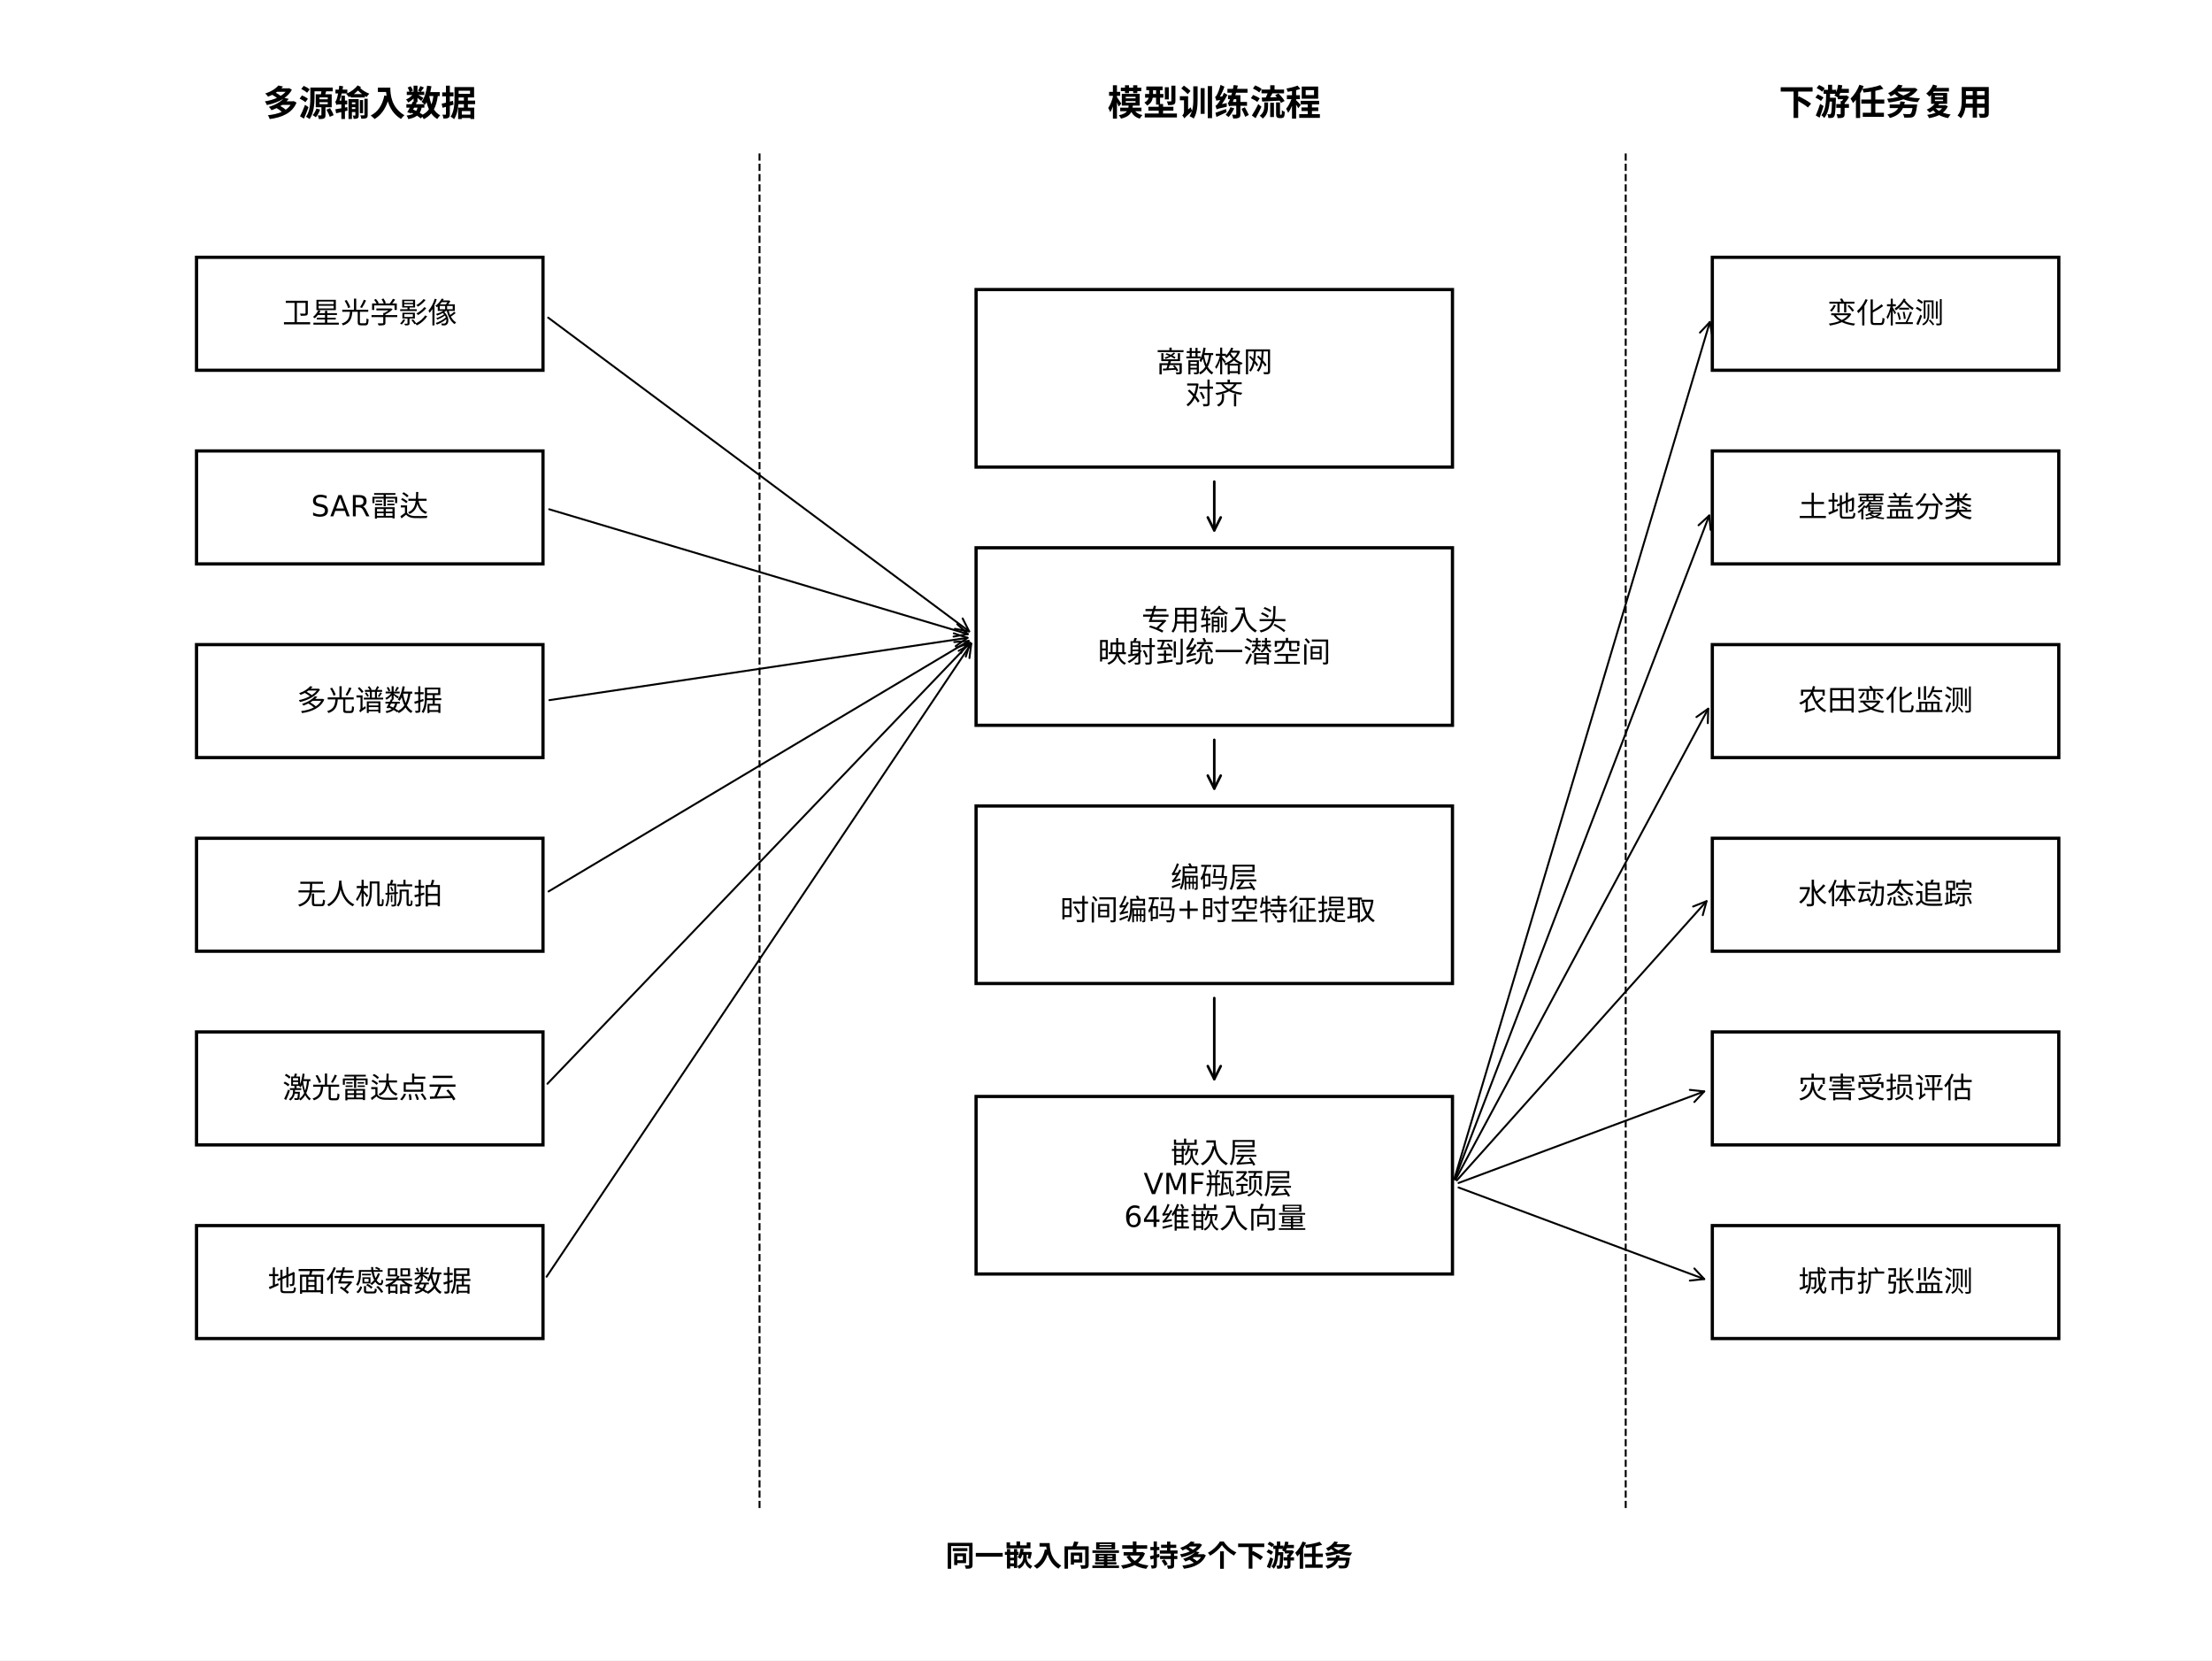
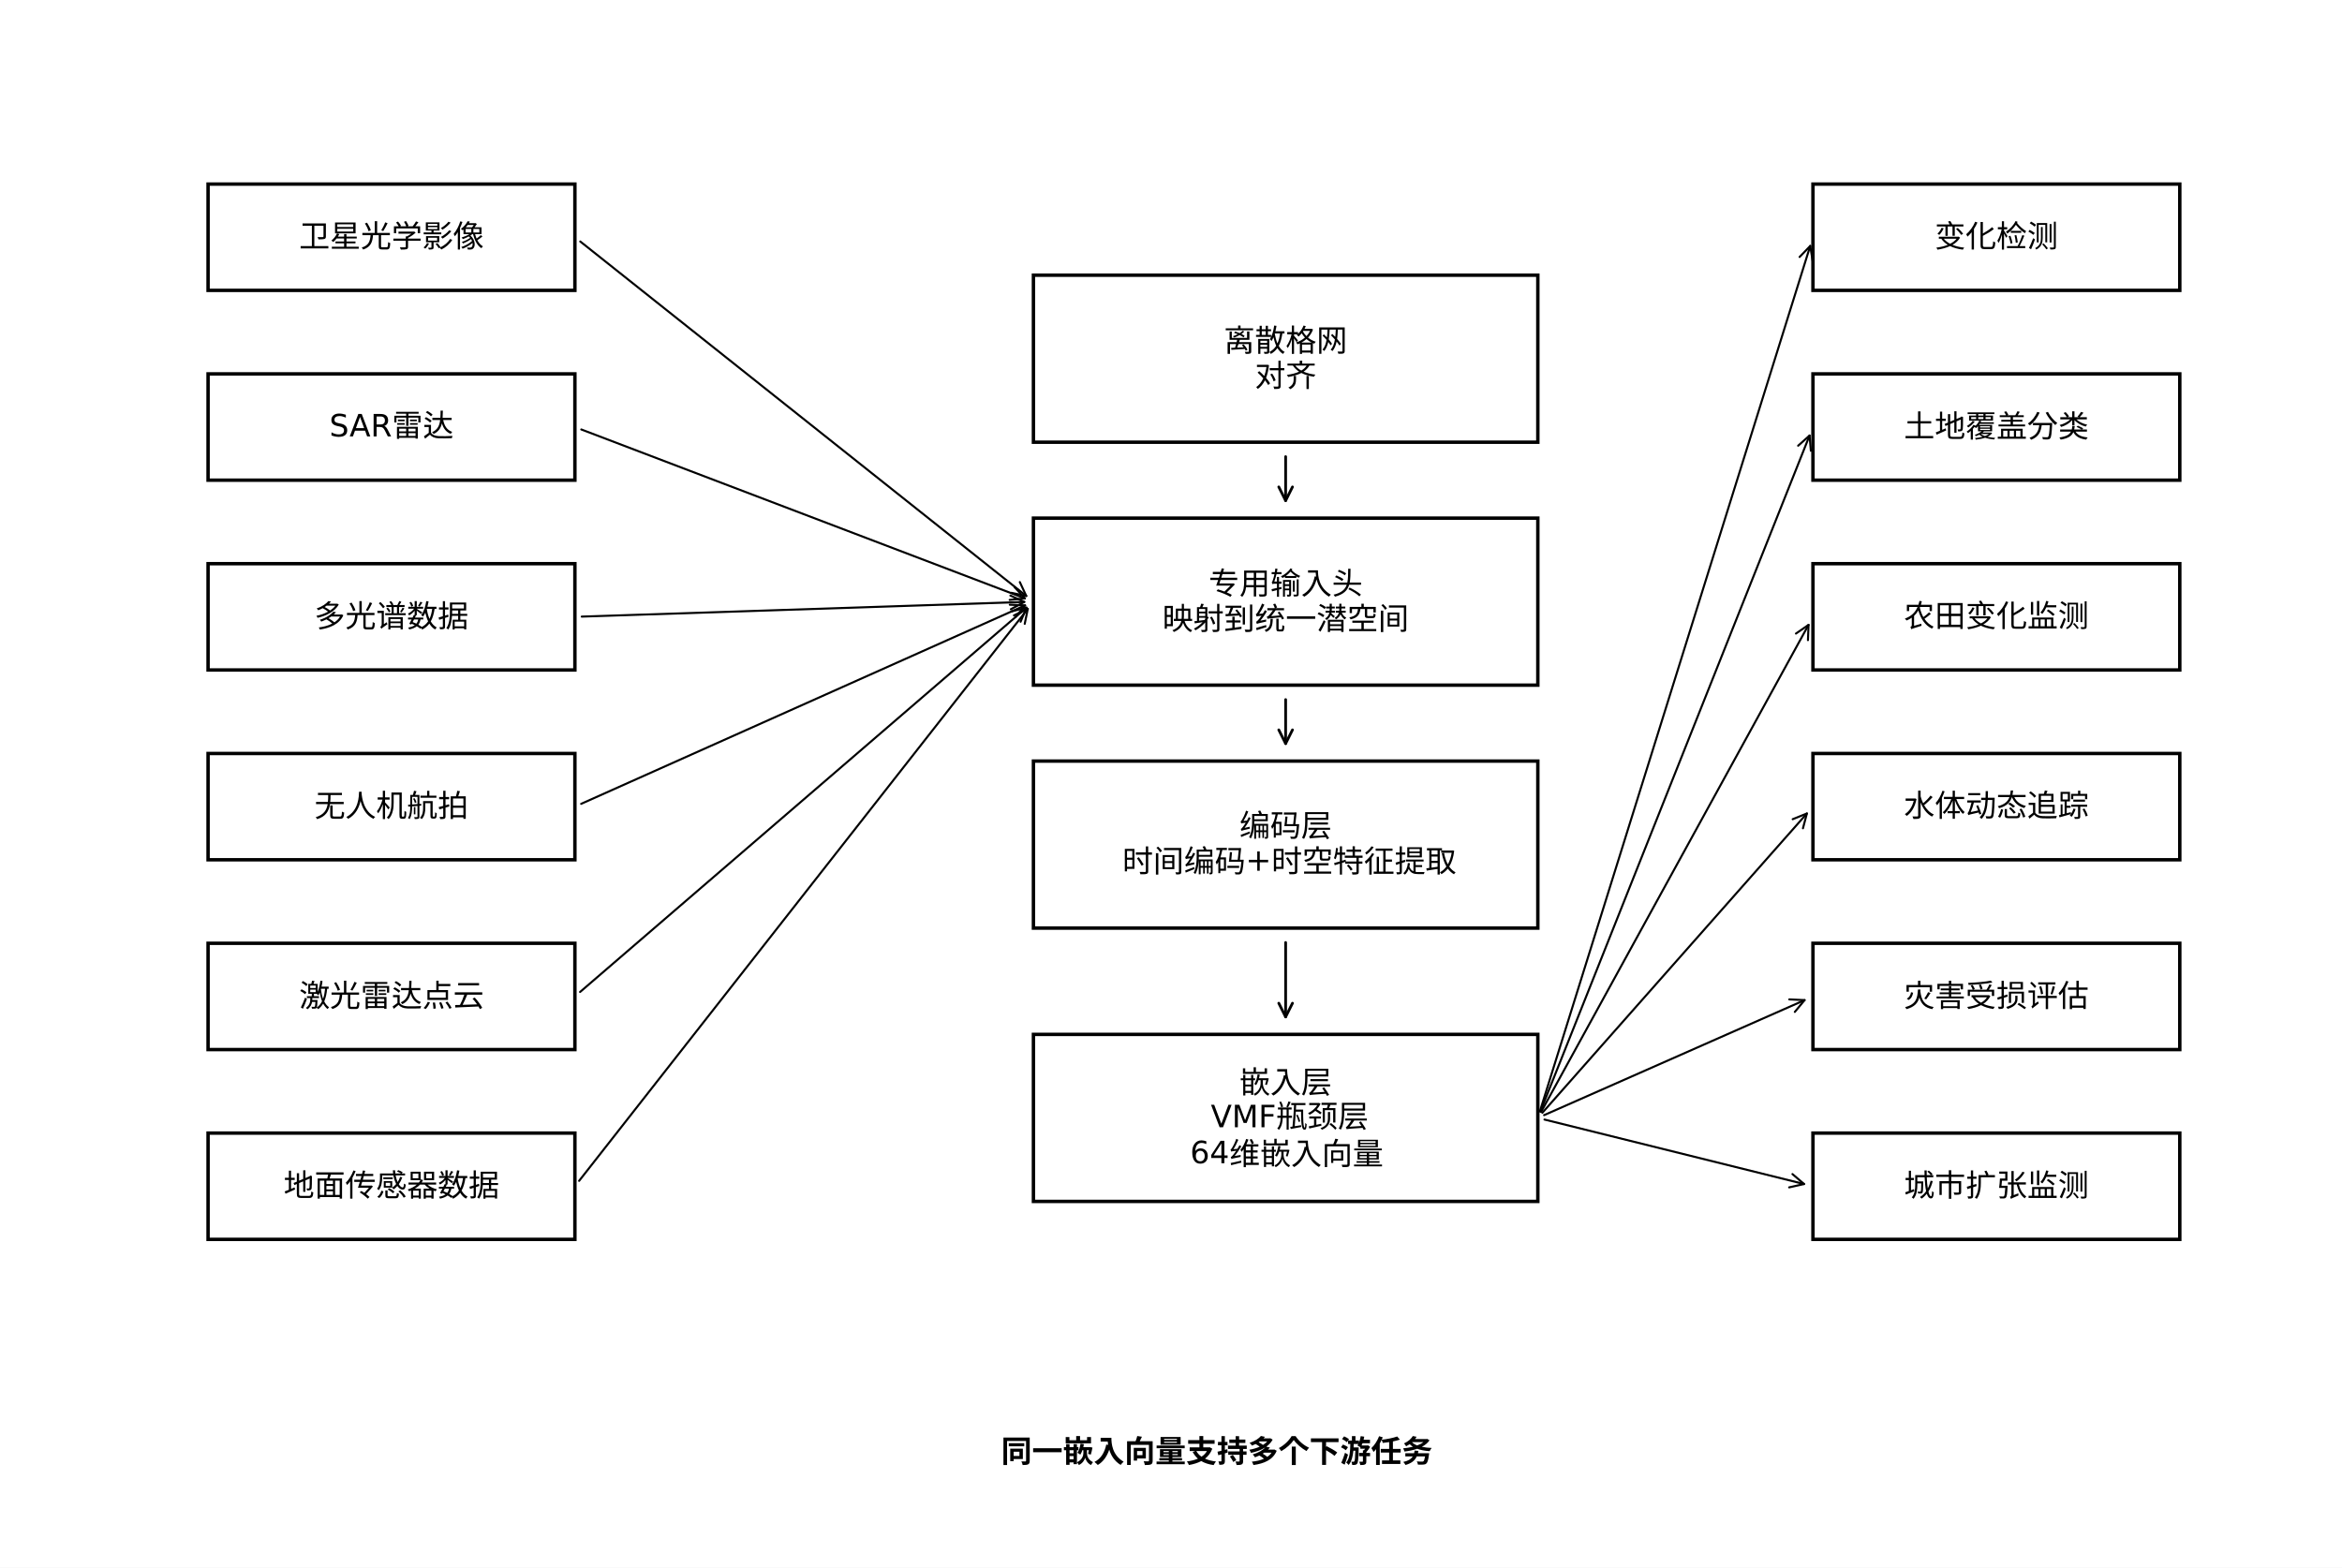
- <svg xmlns="http://www.w3.org/2000/svg" width="684pt" height="513.36pt" viewBox="0 0 684 513.36" version="1.1">
+ <svg xmlns="http://www.w3.org/2000/svg" width="684pt" height="457.92pt" viewBox="0 0 684 457.92" version="1.1">
  <defs>
    <style type="text/css">*{stroke-linejoin: round; stroke-linecap: butt}</style>
  </defs>
  <g id="figure_1">
    <g id="patch_1">
-       <path d="M 0 513.36  L 684 513.36  L 684 -0  L 0 -0  z " style="fill: #ffffff" />
+       <path d="M 0 457.92  L 684 457.92  L 684 0  L 0 0  z " style="fill: #ffffff" />
    </g>
    <g id="axes_1">
-       <g id="line2d_1">
-         <path d="M 234.864 466.243  L 234.864 47.117  " clip-path="url(#p832231714c)" style="fill: none; stroke-dasharray: 2.22,0.96; stroke-dashoffset: 0; stroke: #000000; stroke-width: 0.6" />
-       </g>
-       <g id="line2d_2">
-         <path d="M 502.704 466.243  L 502.704 47.117  " clip-path="url(#p832231714c)" style="fill: none; stroke-dasharray: 2.22,0.96; stroke-dashoffset: 0; stroke: #000000; stroke-width: 0.6" />
-       </g>
      <g id="patch_2">
-         <path d="M 60.768 114.476  L 167.904 114.476  L 167.904 79.549  L 60.768 79.549  L 60.768 114.476  z " clip-path="url(#p832231714c)" style="fill: none; stroke: #000000; stroke-linejoin: miter" />
+         <path d="M 60.768 84.816  L 167.904 84.816  L 167.904 53.77  L 60.768 53.77  L 60.768 84.816  z " clip-path="url(#pf2534c4b8d)" style="fill: none; stroke: #000000; stroke-linejoin: miter" />
      </g>
      <g id="patch_3">
-         <path d="M 60.768 174.352  L 167.904 174.352  L 167.904 139.424  L 60.768 139.424  L 60.768 174.352  z " clip-path="url(#p832231714c)" style="fill: none; stroke: #000000; stroke-linejoin: miter" />
+         <path d="M 60.768 140.256  L 167.904 140.256  L 167.904 109.21  L 60.768 109.21  L 60.768 140.256  z " clip-path="url(#pf2534c4b8d)" style="fill: none; stroke: #000000; stroke-linejoin: miter" />
      </g>
      <g id="patch_4">
-         <path d="M 60.768 234.227  L 167.904 234.227  L 167.904 199.3  L 60.768 199.3  L 60.768 234.227  z " clip-path="url(#p832231714c)" style="fill: none; stroke: #000000; stroke-linejoin: miter" />
+         <path d="M 60.768 195.696  L 167.904 195.696  L 167.904 164.65  L 60.768 164.65  L 60.768 195.696  z " clip-path="url(#pf2534c4b8d)" style="fill: none; stroke: #000000; stroke-linejoin: miter" />
      </g>
      <g id="patch_5">
-         <path d="M 60.768 294.102  L 167.904 294.102  L 167.904 259.175  L 60.768 259.175  L 60.768 294.102  z " clip-path="url(#p832231714c)" style="fill: none; stroke: #000000; stroke-linejoin: miter" />
+         <path d="M 60.768 251.136  L 167.904 251.136  L 167.904 220.09  L 60.768 220.09  L 60.768 251.136  z " clip-path="url(#pf2534c4b8d)" style="fill: none; stroke: #000000; stroke-linejoin: miter" />
      </g>
      <g id="patch_6">
-         <path d="M 60.768 353.977  L 167.904 353.977  L 167.904 319.05  L 60.768 319.05  L 60.768 353.977  z " clip-path="url(#p832231714c)" style="fill: none; stroke: #000000; stroke-linejoin: miter" />
+         <path d="M 60.768 306.576  L 167.904 306.576  L 167.904 275.53  L 60.768 275.53  L 60.768 306.576  z " clip-path="url(#pf2534c4b8d)" style="fill: none; stroke: #000000; stroke-linejoin: miter" />
      </g>
      <g id="patch_7">
-         <path d="M 60.768 413.852  L 167.904 413.852  L 167.904 378.925  L 60.768 378.925  L 60.768 413.852  z " clip-path="url(#p832231714c)" style="fill: none; stroke: #000000; stroke-linejoin: miter" />
+         <path d="M 60.768 362.016  L 167.904 362.016  L 167.904 330.97  L 60.768 330.97  L 60.768 362.016  z " clip-path="url(#pf2534c4b8d)" style="fill: none; stroke: #000000; stroke-linejoin: miter" />
      </g>
      <g id="patch_8">
-         <path d="M 301.824 144.414  L 449.136 144.414  L 449.136 89.528  L 301.824 89.528  L 301.824 144.414  z " clip-path="url(#p832231714c)" style="fill: none; stroke: #000000; stroke-linejoin: miter" />
+         <path d="M 301.824 129.168  L 449.136 129.168  L 449.136 80.381  L 301.824 80.381  L 301.824 129.168  z " clip-path="url(#pf2534c4b8d)" style="fill: none; stroke: #000000; stroke-linejoin: miter" />
      </g>
      <g id="patch_9">
-         <path d="M 301.824 224.248  L 449.136 224.248  L 449.136 169.362  L 301.824 169.362  L 301.824 224.248  z " clip-path="url(#p832231714c)" style="fill: none; stroke: #000000; stroke-linejoin: miter" />
+         <path d="M 301.824 200.131  L 449.136 200.131  L 449.136 151.344  L 301.824 151.344  L 301.824 200.131  z " clip-path="url(#pf2534c4b8d)" style="fill: none; stroke: #000000; stroke-linejoin: miter" />
      </g>
      <g id="patch_10">
-         <path d="M 301.824 304.081  L 449.136 304.081  L 449.136 249.196  L 301.824 249.196  L 301.824 304.081  z " clip-path="url(#p832231714c)" style="fill: none; stroke: #000000; stroke-linejoin: miter" />
+         <path d="M 301.824 271.094  L 449.136 271.094  L 449.136 222.307  L 301.824 222.307  L 301.824 271.094  z " clip-path="url(#pf2534c4b8d)" style="fill: none; stroke: #000000; stroke-linejoin: miter" />
      </g>
      <g id="patch_11">
-         <path d="M 301.824 393.894  L 449.136 393.894  L 449.136 339.008  L 301.824 339.008  L 301.824 393.894  z " clip-path="url(#p832231714c)" style="fill: none; stroke: #000000; stroke-linejoin: miter" />
+         <path d="M 301.824 350.928  L 449.136 350.928  L 449.136 302.141  L 301.824 302.141  L 301.824 350.928  z " clip-path="url(#pf2534c4b8d)" style="fill: none; stroke: #000000; stroke-linejoin: miter" />
      </g>
      <g id="patch_12">
-         <path d="M 529.488 114.476  L 636.624 114.476  L 636.624 79.549  L 529.488 79.549  L 529.488 114.476  z " clip-path="url(#p832231714c)" style="fill: none; stroke: #000000; stroke-linejoin: miter" />
+         <path d="M 529.488 84.816  L 636.624 84.816  L 636.624 53.77  L 529.488 53.77  L 529.488 84.816  z " clip-path="url(#pf2534c4b8d)" style="fill: none; stroke: #000000; stroke-linejoin: miter" />
      </g>
      <g id="patch_13">
-         <path d="M 529.488 174.352  L 636.624 174.352  L 636.624 139.424  L 529.488 139.424  L 529.488 174.352  z " clip-path="url(#p832231714c)" style="fill: none; stroke: #000000; stroke-linejoin: miter" />
+         <path d="M 529.488 140.256  L 636.624 140.256  L 636.624 109.21  L 529.488 109.21  L 529.488 140.256  z " clip-path="url(#pf2534c4b8d)" style="fill: none; stroke: #000000; stroke-linejoin: miter" />
      </g>
      <g id="patch_14">
-         <path d="M 529.488 234.227  L 636.624 234.227  L 636.624 199.3  L 529.488 199.3  L 529.488 234.227  z " clip-path="url(#p832231714c)" style="fill: none; stroke: #000000; stroke-linejoin: miter" />
+         <path d="M 529.488 195.696  L 636.624 195.696  L 636.624 164.65  L 529.488 164.65  L 529.488 195.696  z " clip-path="url(#pf2534c4b8d)" style="fill: none; stroke: #000000; stroke-linejoin: miter" />
      </g>
      <g id="patch_15">
-         <path d="M 529.488 294.102  L 636.624 294.102  L 636.624 259.175  L 529.488 259.175  L 529.488 294.102  z " clip-path="url(#p832231714c)" style="fill: none; stroke: #000000; stroke-linejoin: miter" />
+         <path d="M 529.488 251.136  L 636.624 251.136  L 636.624 220.09  L 529.488 220.09  L 529.488 251.136  z " clip-path="url(#pf2534c4b8d)" style="fill: none; stroke: #000000; stroke-linejoin: miter" />
      </g>
      <g id="patch_16">
-         <path d="M 529.488 353.977  L 636.624 353.977  L 636.624 319.05  L 529.488 319.05  L 529.488 353.977  z " clip-path="url(#p832231714c)" style="fill: none; stroke: #000000; stroke-linejoin: miter" />
+         <path d="M 529.488 306.576  L 636.624 306.576  L 636.624 275.53  L 529.488 275.53  L 529.488 306.576  z " clip-path="url(#pf2534c4b8d)" style="fill: none; stroke: #000000; stroke-linejoin: miter" />
      </g>
      <g id="patch_17">
-         <path d="M 529.488 413.852  L 636.624 413.852  L 636.624 378.925  L 529.488 378.925  L 529.488 413.852  z " clip-path="url(#p832231714c)" style="fill: none; stroke: #000000; stroke-linejoin: miter" />
+         <path d="M 529.488 362.016  L 636.624 362.016  L 636.624 330.97  L 529.488 330.97  L 529.488 362.016  z " clip-path="url(#pf2534c4b8d)" style="fill: none; stroke: #000000; stroke-linejoin: miter" />
      </g>
      <g id="text_1">
-         <text style="font-weight: 700; font-size: 11px; font-family: 'WenQuanYi Zen Hei', 'DejaVu Sans', sans-serif; text-anchor: middle" x="114.336" y="35.826" transform="rotate(-0 114.336 35.82612)">多源输入数据</text>
+         <text style="font-size: 9px; font-family: 'WenQuanYi Zen Hei', 'DejaVu Sans', sans-serif; text-anchor: middle" x="114.336" y="72.166" transform="rotate(-0 114.336 72.16577)">卫星光学影像</text>
      </g>
      <g id="text_2">
-         <text style="font-weight: 700; font-size: 11px; font-family: 'WenQuanYi Zen Hei', 'DejaVu Sans', sans-serif; text-anchor: middle" x="375.48" y="35.692" transform="rotate(-0 375.48 35.69206)">模型训练流程</text>
+         <text style="font-size: 9px; font-family: 'WenQuanYi Zen Hei', 'DejaVu Sans', sans-serif; text-anchor: middle" x="114.336" y="127.479" transform="rotate(-0 114.336 127.4792)">SAR雷达</text>
      </g>
      <g id="text_3">
-         <text style="font-weight: 700; font-size: 11px; font-family: 'WenQuanYi Zen Hei', 'DejaVu Sans', sans-serif; text-anchor: middle" x="583.056" y="35.515" transform="rotate(-0 583.056 35.51503)">下游任务复用</text>
+         <text style="font-size: 9px; font-family: 'WenQuanYi Zen Hei', 'DejaVu Sans', sans-serif; text-anchor: middle" x="114.336" y="183.148" transform="rotate(-0 114.336 183.1477)">多光谱数据</text>
      </g>
      <g id="text_4">
-         <text style="font-size: 9px; font-family: 'WenQuanYi Zen Hei', 'DejaVu Sans', sans-serif; text-anchor: middle" x="114.336" y="99.886" transform="rotate(-0 114.336 99.88577)">卫星光学影像</text>
+         <text style="font-size: 9px; font-family: 'WenQuanYi Zen Hei', 'DejaVu Sans', sans-serif; text-anchor: middle" x="114.336" y="238.539" transform="rotate(-0 114.336 238.5392)">无人机航拍</text>
      </g>
      <g id="text_5">
-         <text style="font-size: 9px; font-family: 'WenQuanYi Zen Hei', 'DejaVu Sans', sans-serif; text-anchor: middle" x="114.336" y="159.634" transform="rotate(-0 114.336 159.6344)">SAR雷达</text>
+         <text style="font-size: 9px; font-family: 'WenQuanYi Zen Hei', 'DejaVu Sans', sans-serif; text-anchor: middle" x="114.336" y="294.023" transform="rotate(-0 114.336 294.0228)">激光雷达点云</text>
      </g>
      <g id="text_6">
-         <text style="font-size: 9px; font-family: 'WenQuanYi Zen Hei', 'DejaVu Sans', sans-serif; text-anchor: middle" x="114.336" y="219.738" transform="rotate(-0 114.336 219.7381)">多光谱数据</text>
+         <text style="font-size: 9px; font-family: 'WenQuanYi Zen Hei', 'DejaVu Sans', sans-serif; text-anchor: middle" x="114.336" y="349.406" transform="rotate(-0 114.336 349.4058)">地面传感器数据</text>
      </g>
      <g id="text_7">
-         <text style="font-size: 9px; font-family: 'WenQuanYi Zen Hei', 'DejaVu Sans', sans-serif; text-anchor: middle" x="114.336" y="279.565" transform="rotate(-0 114.336 279.5648)">无人机航拍</text>
+         <text style="font-size: 9px; font-family: 'WenQuanYi Zen Hei', 'DejaVu Sans', sans-serif" transform="translate(357.48 102.6504)">离散格网</text>
+         <text style="font-size: 9px; font-family: 'WenQuanYi Zen Hei', 'DejaVu Sans', sans-serif" transform="translate(366.48 112.9101)">对齐</text>
      </g>
      <g id="text_8">
-         <text style="font-size: 9px; font-family: 'WenQuanYi Zen Hei', 'DejaVu Sans', sans-serif; text-anchor: middle" x="114.336" y="339.484" transform="rotate(-0 114.336 339.4836)">激光雷达点云</text>
+         <text style="font-size: 9px; font-family: 'WenQuanYi Zen Hei', 'DejaVu Sans', sans-serif" transform="translate(352.98 173.596)">专用输入头</text>
+         <text style="font-size: 9px; font-family: 'WenQuanYi Zen Hei', 'DejaVu Sans', sans-serif" transform="translate(339.48 183.8979)">映射到统一潜空间</text>
      </g>
      <g id="text_9">
-         <text style="font-size: 9px; font-family: 'WenQuanYi Zen Hei', 'DejaVu Sans', sans-serif; text-anchor: middle" x="114.336" y="399.302" transform="rotate(-0 114.336 399.3018)">地面传感器数据</text>
+         <text style="font-size: 9px; font-family: 'WenQuanYi Zen Hei', 'DejaVu Sans', sans-serif" transform="translate(361.98 244.3495)">编码层</text>
+         <text style="font-size: 9px; font-family: 'WenQuanYi Zen Hei', 'DejaVu Sans', sans-serif" transform="translate(327.7814 254.746)">时间编码+时空特征提取</text>
      </g>
      <g id="text_10">
-         <text style="font-size: 9px; font-family: 'WenQuanYi Zen Hei', 'DejaVu Sans', sans-serif" transform="translate(357.48 115.0298)">离散格网</text>
-         <text style="font-size: 9px; font-family: 'WenQuanYi Zen Hei', 'DejaVu Sans', sans-serif" transform="translate(366.48 124.9243)">对齐</text>
+         <text style="font-size: 9px; font-family: 'WenQuanYi Zen Hei', 'DejaVu Sans', sans-serif" transform="translate(361.98 319.3068)">嵌入层</text>
+         <text style="font-size: 9px; font-family: 'WenQuanYi Zen Hei', 'DejaVu Sans', sans-serif" transform="translate(353.617 329.2696)">VMF瓶颈层</text>
+         <text style="font-size: 9px; font-family: 'WenQuanYi Zen Hei', 'DejaVu Sans', sans-serif" transform="translate(347.5828 339.7807)">64维嵌入向量</text>
      </g>
      <g id="text_11">
-         <text style="font-size: 9px; font-family: 'WenQuanYi Zen Hei', 'DejaVu Sans', sans-serif" transform="translate(352.98 194.8467)">专用输入头</text>
-         <text style="font-size: 9px; font-family: 'WenQuanYi Zen Hei', 'DejaVu Sans', sans-serif" transform="translate(339.48 204.7816)">映射到统一潜空间</text>
+         <text style="font-size: 9px; font-family: 'WenQuanYi Zen Hei', 'DejaVu Sans', sans-serif; text-anchor: middle" x="583.056" y="72.192" transform="rotate(-0 583.056 72.19249)">变化检测</text>
      </g>
      <g id="text_12">
-         <text style="font-size: 9px; font-family: 'WenQuanYi Zen Hei', 'DejaVu Sans', sans-serif" transform="translate(361.98 274.4726)">编码层</text>
-         <text style="font-size: 9px; font-family: 'WenQuanYi Zen Hei', 'DejaVu Sans', sans-serif" transform="translate(327.7814 284.4981)">时间编码+时空特征提取</text>
+         <text style="font-size: 9px; font-family: 'WenQuanYi Zen Hei', 'DejaVu Sans', sans-serif; text-anchor: middle" x="583.056" y="127.689" transform="rotate(-0 583.056 127.6894)">土地覆盖分类</text>
      </g>
      <g id="text_13">
-         <text style="font-size: 9px; font-family: 'WenQuanYi Zen Hei', 'DejaVu Sans', sans-serif" transform="translate(361.98 359.5879)">嵌入层</text>
-         <text style="font-size: 9px; font-family: 'WenQuanYi Zen Hei', 'DejaVu Sans', sans-serif" transform="translate(353.617 369.1978)">VMF瓶颈层</text>
-         <text style="font-size: 9px; font-family: 'WenQuanYi Zen Hei', 'DejaVu Sans', sans-serif" transform="translate(347.5828 379.3333)">64维嵌入向量</text>
+         <text style="font-size: 9px; font-family: 'WenQuanYi Zen Hei', 'DejaVu Sans', sans-serif; text-anchor: middle" x="583.056" y="183.072" transform="rotate(-0 583.056 183.0725)">农田变化监测</text>
      </g>
      <g id="text_14">
-         <text style="font-size: 9px; font-family: 'WenQuanYi Zen Hei', 'DejaVu Sans', sans-serif; text-anchor: middle" x="583.056" y="99.912" transform="rotate(-0 583.056 99.91249)">变化检测</text>
+         <text style="font-size: 9px; font-family: 'WenQuanYi Zen Hei', 'DejaVu Sans', sans-serif; text-anchor: middle" x="583.056" y="238.491" transform="rotate(-0 583.056 238.4907)">水体动态追踪</text>
      </g>
      <g id="text_15">
-         <text style="font-size: 9px; font-family: 'WenQuanYi Zen Hei', 'DejaVu Sans', sans-serif; text-anchor: middle" x="583.056" y="159.845" transform="rotate(-0 583.056 159.8446)">土地覆盖分类</text>
+         <text style="font-size: 9px; font-family: 'WenQuanYi Zen Hei', 'DejaVu Sans', sans-serif; text-anchor: middle" x="583.056" y="294.036" transform="rotate(-0 583.056 294.0362)">灾害受损评估</text>
      </g>
      <g id="text_16">
-         <text style="font-size: 9px; font-family: 'WenQuanYi Zen Hei', 'DejaVu Sans', sans-serif; text-anchor: middle" x="583.056" y="219.663" transform="rotate(-0 583.056 219.6629)">农田变化监测</text>
+         <text style="font-size: 9px; font-family: 'WenQuanYi Zen Hei', 'DejaVu Sans', sans-serif; text-anchor: middle" x="583.056" y="349.423" transform="rotate(-0 583.056 349.4234)">城市扩张监测</text>
+       </g>
+       <g id="patch_18">
+         <path d="M 169.471 70.539  Q 234.865 122.516 299.734 174.076  " style="fill: none; stroke: #000000; stroke-width: 0.6; stroke-linecap: round" />
+         <path d="M 297.847 170.022  L 299.734 174.076  L 295.358 173.153  " style="fill: none; stroke: #000000; stroke-width: 0.6; stroke-linecap: round" />
+       </g>
+       <g id="patch_19">
+         <path d="M 169.772 125.444  Q 234.865 150.236 299.331 174.788  " style="fill: none; stroke: #000000; stroke-width: 0.6; stroke-linecap: round" />
+         <path d="M 296.305 171.495  L 299.331 174.788  L 294.881 175.234  " style="fill: none; stroke: #000000; stroke-width: 0.6; stroke-linecap: round" />
+       </g>
+       <g id="patch_20">
+         <path d="M 169.903 180.107  Q 234.863 177.955 299.153 175.826  " style="fill: none; stroke: #000000; stroke-width: 0.6; stroke-linecap: round" />
+         <path d="M 295.089 173.96  L 299.153 175.826  L 295.221 177.957  " style="fill: none; stroke: #000000; stroke-width: 0.6; stroke-linecap: round" />
+       </g>
+       <g id="patch_21">
+         <path d="M 169.731 234.796  Q 234.864 205.675 299.385 176.828  " style="fill: none; stroke: #000000; stroke-width: 0.6; stroke-linecap: round" />
+         <path d="M 294.918 176.635  L 299.385 176.828  L 296.55 180.286  " style="fill: none; stroke: #000000; stroke-width: 0.6; stroke-linecap: round" />
+       </g>
+       <g id="patch_22">
+         <path d="M 169.418 289.749  Q 234.862 233.397 299.798 177.482  " style="fill: none; stroke: #000000; stroke-width: 0.6; stroke-linecap: round" />
+         <path d="M 295.462 178.576  L 299.798 177.482  L 298.072 181.607  " style="fill: none; stroke: #000000; stroke-width: 0.6; stroke-linecap: round" />
+       </g>
+       <g id="patch_23">
+         <path d="M 169.136 344.922  Q 234.864 261.116 300.177 177.838  " style="fill: none; stroke: #000000; stroke-width: 0.6; stroke-linecap: round" />
+         <path d="M 296.135 179.751  L 300.177 177.838  L 299.282 182.219  " style="fill: none; stroke: #000000; stroke-width: 0.6; stroke-linecap: round" />
+       </g>
+       <g id="patch_24">
+         <path d="M 375.48 133.382  Q 375.48 140.253 375.48 146.229  " style="fill: none; stroke: #000000; stroke-width: 0.8; stroke-linecap: round" />
+         <path d="M 377.48 142.229  L 375.48 146.229  L 373.48 142.229  " style="fill: none; stroke: #000000; stroke-width: 0.8; stroke-linecap: round" />
+       </g>
+       <g id="patch_25">
+         <path d="M 375.48 204.346  Q 375.48 211.216 375.48 217.193  " style="fill: none; stroke: #000000; stroke-width: 0.8; stroke-linecap: round" />
+         <path d="M 377.48 213.193  L 375.48 217.193  L 373.48 213.193  " style="fill: none; stroke: #000000; stroke-width: 0.8; stroke-linecap: round" />
+       </g>
+       <g id="patch_26">
+         <path d="M 375.48 275.31  Q 375.48 286.617 375.48 297.031  " style="fill: none; stroke: #000000; stroke-width: 0.8; stroke-linecap: round" />
+         <path d="M 377.48 293.031  L 375.48 297.031  L 373.48 293.031  " style="fill: none; stroke: #000000; stroke-width: 0.8; stroke-linecap: round" />
+       </g>
+       <g id="patch_27">
+         <path d="M 449.733 324.623  Q 489.313 197.91 528.693 71.838  " style="fill: none; stroke: #000000; stroke-width: 0.6; stroke-linecap: round" />
+         <path d="M 525.591 75.06  L 528.693 71.838  L 529.409 76.253  " style="fill: none; stroke: #000000; stroke-width: 0.6; stroke-linecap: round" />
+       </g>
+       <g id="patch_28">
+         <path d="M 449.875 324.678  Q 489.312 225.634 528.5 127.214  " style="fill: none; stroke: #000000; stroke-width: 0.6; stroke-linecap: round" />
+         <path d="M 525.162 130.19  L 528.5 127.214  L 528.878 131.67  " style="fill: none; stroke: #000000; stroke-width: 0.6; stroke-linecap: round" />
+       </g>
+       <g id="patch_29">
+         <path d="M 450.098 324.781  Q 489.312 253.354 528.202 182.515  " style="fill: none; stroke: #000000; stroke-width: 0.6; stroke-linecap: round" />
+         <path d="M 524.524 185.059  L 528.202 182.515  L 528.03 186.984  " style="fill: none; stroke: #000000; stroke-width: 0.6; stroke-linecap: round" />
+       </g>
+       <g id="patch_30">
+         <path d="M 450.463 325.033  Q 489.313 281.072 527.72 237.614  " style="fill: none; stroke: #000000; stroke-width: 0.6; stroke-linecap: round" />
+         <path d="M 523.572 239.286  L 527.72 237.614  L 526.57 241.935  " style="fill: none; stroke: #000000; stroke-width: 0.6; stroke-linecap: round" />
+       </g>
+       <g id="patch_31">
+         <path d="M 450.968 325.726  Q 489.314 308.793 527.046 292.131  " style="fill: none; stroke: #000000; stroke-width: 0.6; stroke-linecap: round" />
+         <path d="M 522.579 291.917  L 527.046 292.131  L 524.195 295.576  " style="fill: none; stroke: #000000; stroke-width: 0.6; stroke-linecap: round" />
+       </g>
+       <g id="patch_32">
+         <path d="M 451.076 327.016  Q 489.313 336.514 526.899 345.85  " style="fill: none; stroke: #000000; stroke-width: 0.6; stroke-linecap: round" />
+         <path d="M 523.499 342.944  L 526.899 345.85  L 522.535 346.826  " style="fill: none; stroke: #000000; stroke-width: 0.6; stroke-linecap: round" />
      </g>
      <g id="text_17">
-         <text style="font-size: 9px; font-family: 'WenQuanYi Zen Hei', 'DejaVu Sans', sans-serif; text-anchor: middle" x="583.056" y="279.516" transform="rotate(-0 583.056 279.5163)">水体动态追踪</text>
-       </g>
-       <g id="text_18">
-         <text style="font-size: 9px; font-family: 'WenQuanYi Zen Hei', 'DejaVu Sans', sans-serif; text-anchor: middle" x="583.056" y="339.497" transform="rotate(-0 583.056 339.497)">灾害受损评估</text>
-       </g>
-       <g id="text_19">
-         <text style="font-size: 9px; font-family: 'WenQuanYi Zen Hei', 'DejaVu Sans', sans-serif; text-anchor: middle" x="583.056" y="399.319" transform="rotate(-0 583.056 399.3194)">城市扩张监测</text>
-       </g>
-       <g id="patch_18">
-         <path d="M 169.508 98.208  Q 234.864 146.908 299.681 195.208  " style="fill: none; stroke: #000000; stroke-width: 0.6; stroke-linecap: round" />
-         <path d="M 297.669 191.214  L 299.681 195.208  L 295.279 194.422  " style="fill: none; stroke: #000000; stroke-width: 0.6; stroke-linecap: round" />
-       </g>
-       <g id="patch_19">
-         <path d="M 169.821 157.459  Q 234.866 176.847 299.268 196.043  " style="fill: none; stroke: #000000; stroke-width: 0.6; stroke-linecap: round" />
-         <path d="M 296.006 192.984  L 299.268 196.043  L 294.863 196.817  " style="fill: none; stroke: #000000; stroke-width: 0.6; stroke-linecap: round" />
-       </g>
-       <g id="patch_20">
-         <path d="M 169.886 216.468  Q 234.867 206.784 299.184 197.198  " style="fill: none; stroke: #000000; stroke-width: 0.6; stroke-linecap: round" />
-         <path d="M 294.932 195.81  L 299.184 197.198  L 295.522 199.766  " style="fill: none; stroke: #000000; stroke-width: 0.6; stroke-linecap: round" />
-       </g>
-       <g id="patch_21">
-         <path d="M 169.625 275.613  Q 234.867 236.72 299.533 198.17  " style="fill: none; stroke: #000000; stroke-width: 0.6; stroke-linecap: round" />
-         <path d="M 295.073 198.501  L 299.533 198.17  L 297.121 201.937  " style="fill: none; stroke: #000000; stroke-width: 0.6; stroke-linecap: round" />
-       </g>
-       <g id="patch_22">
-         <path d="M 169.287 335.07  Q 234.863 266.66 299.974 198.734  " style="fill: none; stroke: #000000; stroke-width: 0.6; stroke-linecap: round" />
-         <path d="M 295.763 200.238  L 299.974 198.734  L 298.65 203.006  " style="fill: none; stroke: #000000; stroke-width: 0.6; stroke-linecap: round" />
-       </g>
-       <g id="patch_23">
-         <path d="M 169.018 394.729  Q 234.865 296.596 300.338 199.02  " style="fill: none; stroke: #000000; stroke-width: 0.6; stroke-linecap: round" />
-         <path d="M 296.448 201.227  L 300.338 199.02  L 299.77 203.456  " style="fill: none; stroke: #000000; stroke-width: 0.6; stroke-linecap: round" />
-       </g>
-       <g id="patch_24">
-         <path d="M 375.48 148.911  Q 375.48 156.888 375.48 163.969  " style="fill: none; stroke: #000000; stroke-width: 0.8; stroke-linecap: round" />
-         <path d="M 377.48 159.969  L 375.48 163.969  L 373.48 159.969  " style="fill: none; stroke: #000000; stroke-width: 0.8; stroke-linecap: round" />
-       </g>
-       <g id="patch_25">
-         <path d="M 375.48 228.745  Q 375.48 236.721 375.48 243.803  " style="fill: none; stroke: #000000; stroke-width: 0.8; stroke-linecap: round" />
-         <path d="M 377.48 239.803  L 375.48 243.803  L 373.48 239.803  " style="fill: none; stroke: #000000; stroke-width: 0.8; stroke-linecap: round" />
-       </g>
-       <g id="patch_26">
-         <path d="M 375.48 308.575  Q 375.48 321.543 375.48 333.617  " style="fill: none; stroke: #000000; stroke-width: 0.8; stroke-linecap: round" />
-         <path d="M 377.48 329.617  L 375.48 333.617  L 373.48 329.617  " style="fill: none; stroke: #000000; stroke-width: 0.8; stroke-linecap: round" />
-       </g>
-       <g id="patch_27">
-         <path d="M 449.709 364.531  Q 489.313 231.729 528.725 99.57  " style="fill: none; stroke: #000000; stroke-width: 0.6; stroke-linecap: round" />
-         <path d="M 525.666 102.832  L 528.725 99.57  L 529.499 103.975  " style="fill: none; stroke: #000000; stroke-width: 0.6; stroke-linecap: round" />
-       </g>
-       <g id="patch_28">
-         <path d="M 449.851 364.587  Q 489.312 261.671 528.532 159.381  " style="fill: none; stroke: #000000; stroke-width: 0.6; stroke-linecap: round" />
-         <path d="M 525.233 162.4  L 528.532 159.381  L 528.967 163.832  " style="fill: none; stroke: #000000; stroke-width: 0.6; stroke-linecap: round" />
-       </g>
-       <g id="patch_29">
-         <path d="M 450.081 364.69  Q 489.312 291.608 528.224 219.117  " style="fill: none; stroke: #000000; stroke-width: 0.6; stroke-linecap: round" />
-         <path d="M 524.57 221.696  L 528.224 219.117  L 528.095 223.587  " style="fill: none; stroke: #000000; stroke-width: 0.6; stroke-linecap: round" />
-       </g>
-       <g id="patch_30">
-         <path d="M 450.468 364.963  Q 489.311 321.546 527.707 278.629  " style="fill: none; stroke: #000000; stroke-width: 0.6; stroke-linecap: round" />
-         <path d="M 523.55 280.276  L 527.707 278.629  L 526.531 282.944  " style="fill: none; stroke: #000000; stroke-width: 0.6; stroke-linecap: round" />
-       </g>
-       <g id="patch_31">
-         <path d="M 451.012 365.752  Q 489.312 351.482 526.984 337.446  " style="fill: none; stroke: #000000; stroke-width: 0.6; stroke-linecap: round" />
-         <path d="M 522.538 336.969  L 526.984 337.446  L 523.934 340.717  " style="fill: none; stroke: #000000; stroke-width: 0.6; stroke-linecap: round" />
-       </g>
-       <g id="patch_32">
-         <path d="M 451.012 367.15  Q 489.312 381.42 526.984 395.456  " style="fill: none; stroke: #000000; stroke-width: 0.6; stroke-linecap: round" />
-         <path d="M 523.934 392.185  L 526.984 395.456  L 522.538 395.934  " style="fill: none; stroke: #000000; stroke-width: 0.6; stroke-linecap: round" />
-       </g>
-       <g id="text_20">
-         <text style="font-weight: 700; font-size: 9px; font-family: 'WenQuanYi Zen Hei', 'DejaVu Sans', sans-serif; text-anchor: middle" x="355.392" y="484.221" transform="rotate(-0 355.392 484.2214)">同一嵌入向量支持多个下游任务</text>
+         <text style="font-weight: 700; font-size: 9px; font-family: 'WenQuanYi Zen Hei', 'DejaVu Sans', sans-serif; text-anchor: middle" x="355.392" y="427.118" transform="rotate(-0 355.392 427.1182)">同一嵌入向量支持多个下游任务</text>
      </g>
    </g>
  </g>
  <defs>
-     <clipPath id="p832231714c">
-       <rect x="7.2" y="7.2" width="669.6" height="498.96" />
+     <clipPath id="pf2534c4b8d">
+       <rect x="7.2" y="7.2" width="669.6" height="443.52" />
    </clipPath>
  </defs>
</svg>
